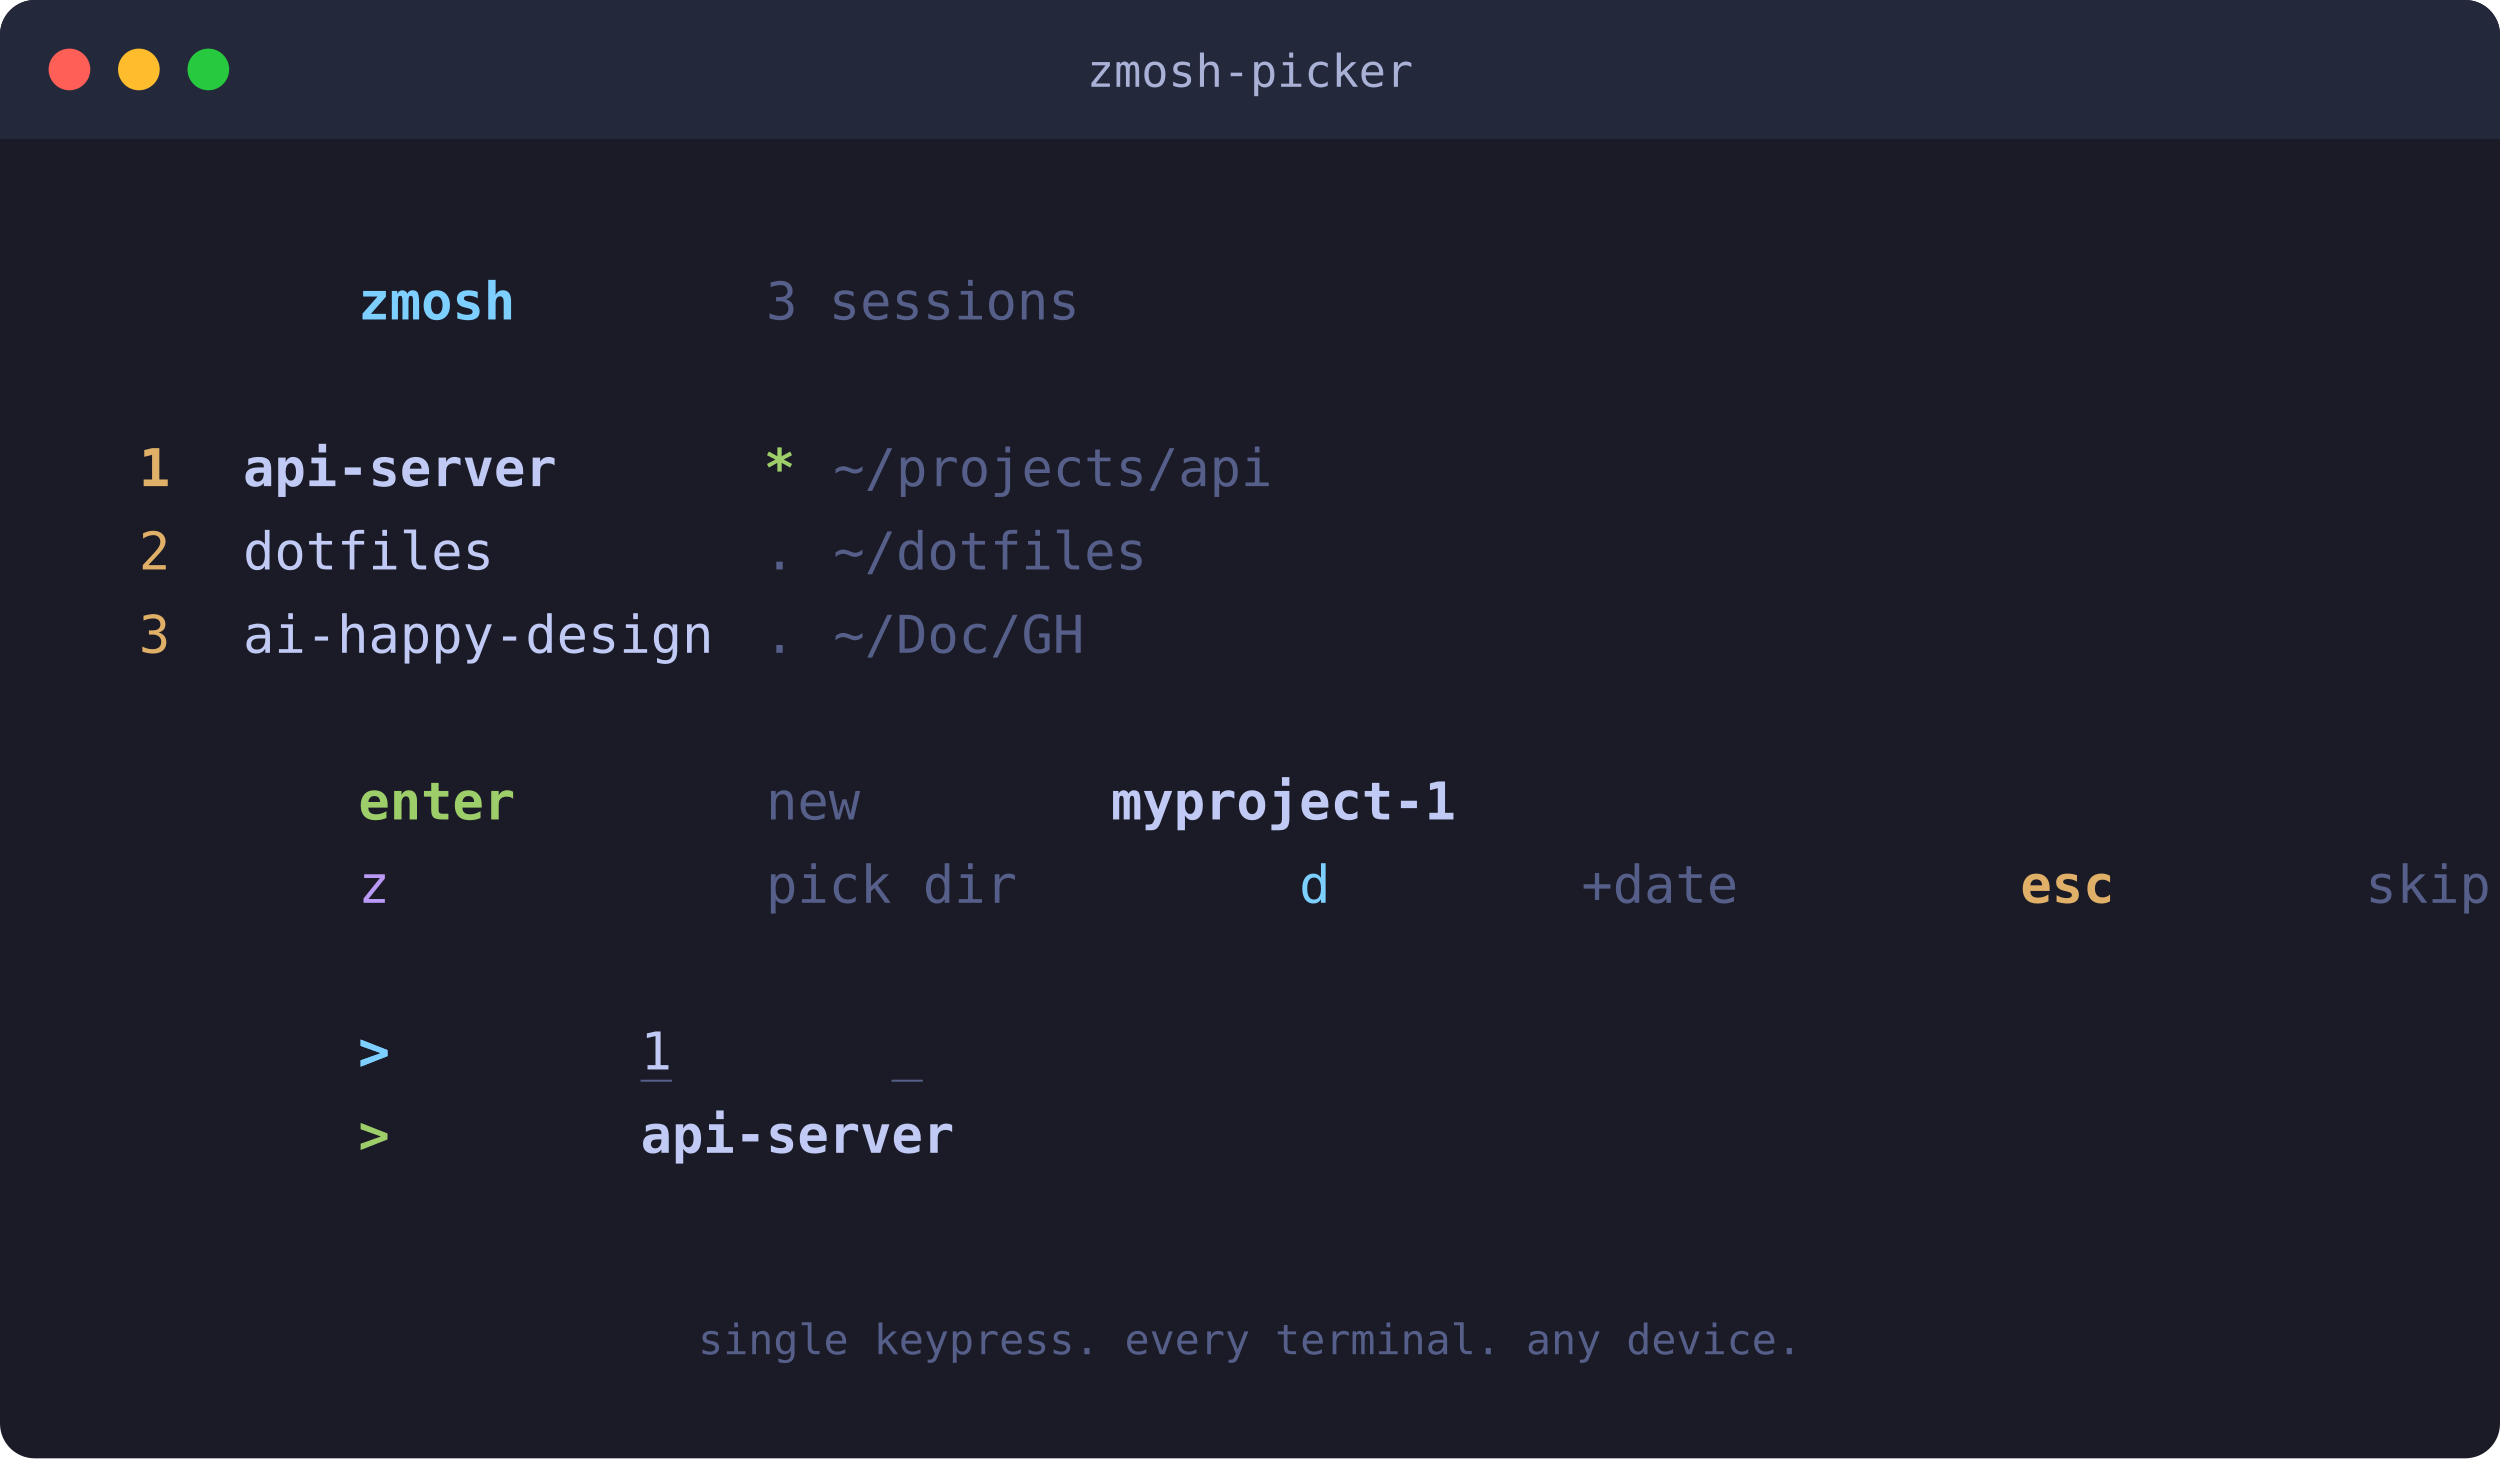
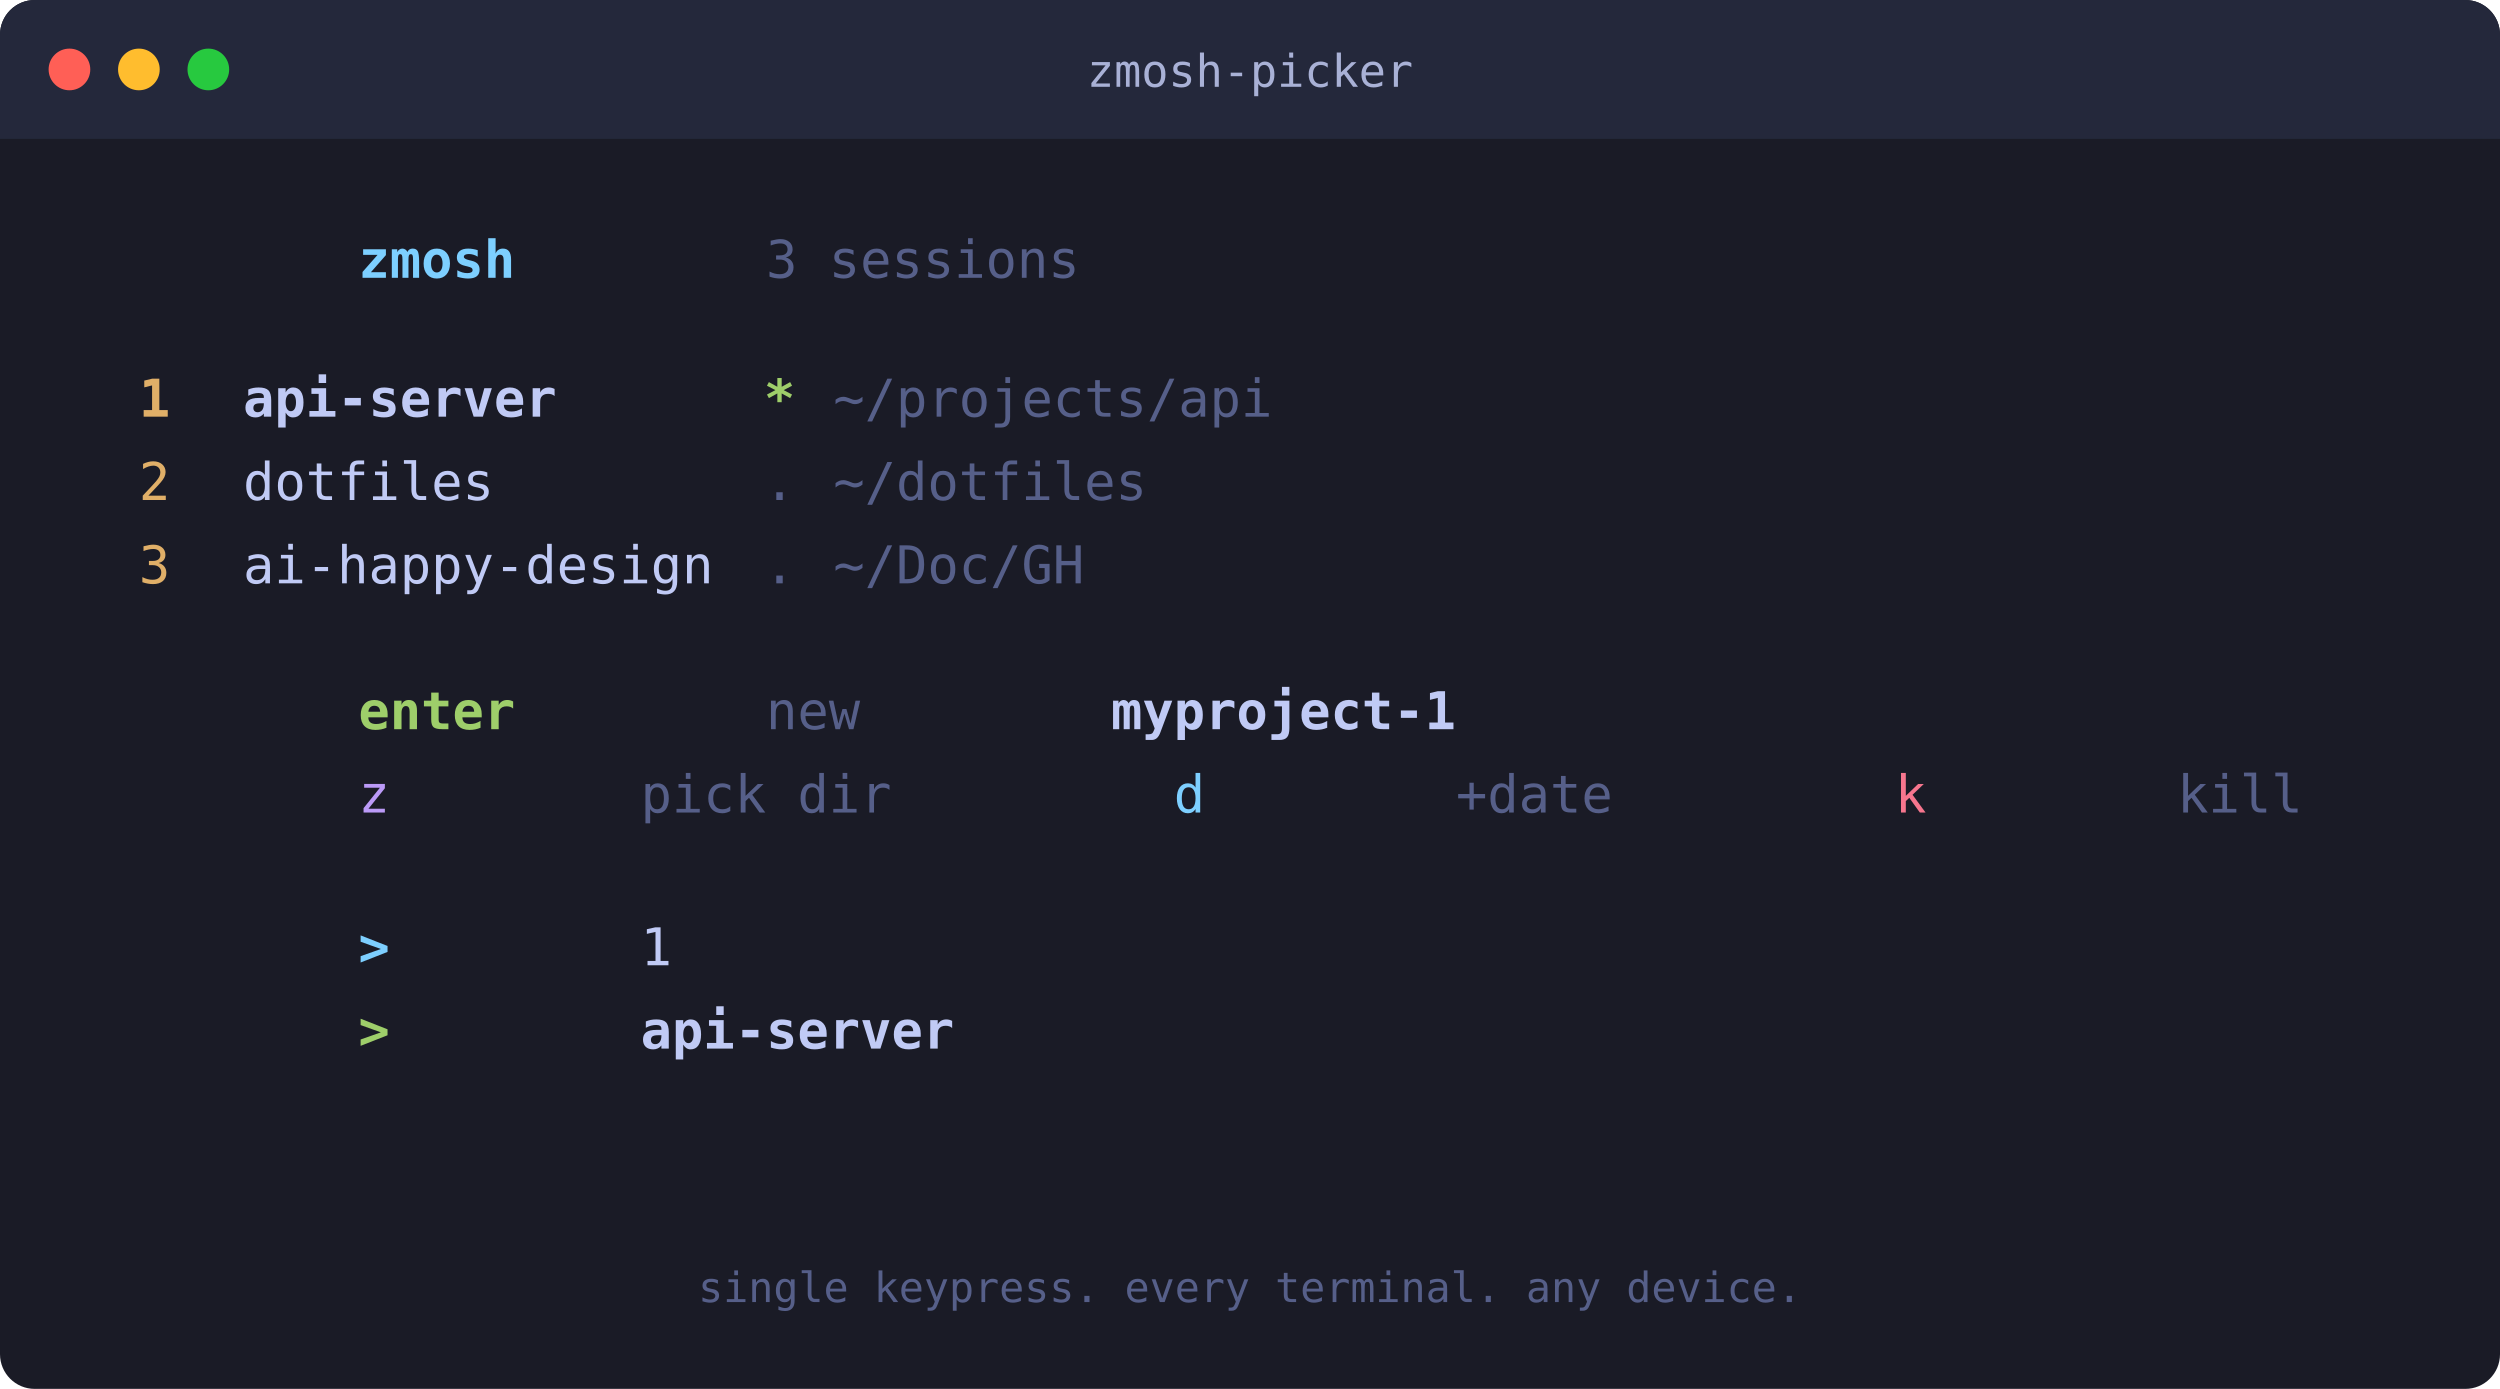
- <svg xmlns="http://www.w3.org/2000/svg" viewBox="0 0 720 420" width="720" height="420">
+ <svg xmlns="http://www.w3.org/2000/svg" viewBox="0 0 720 400" width="720" height="400">
  <defs>
    <style>
-       @keyframes content-fade {
-         0%, 100% { opacity: 0; }
-         8.33%, 91.66% { opacity: 1; }
-       }
-       @keyframes blink {
-         0%, 8.33% { opacity: 1; }
-         8.34%, 16.66% { opacity: 0; }
-         16.67%, 25.00% { opacity: 1; }
-         25.01%, 33.33% { opacity: 0; }
-         33.34%, 41.66% { opacity: 1; }
-         41.67%, 100% { opacity: 0; }
-       }
-       @keyframes prompt-initial {
-         0%, 49.99% { opacity: 1; }
-         50%, 100% { opacity: 0; }
-       }
-       @keyframes prompt-typed {
-         0%, 49.99% { opacity: 0; }
-         50%, 100% { opacity: 1; }
-       }
-       @keyframes new-line {
-         0%, 53.33% { opacity: 0; }
-         66.66%, 100% { opacity: 1; }
-       }
-       .content { animation: content-fade 6s infinite; }
-       .blink { animation: blink 6s infinite; }
-       .prompt-initial { animation: prompt-initial 6s infinite; }
-       .prompt-typed { animation: prompt-typed 6s infinite; }
-       .new-line { animation: new-line 6s infinite; }
      text { font-family: ui-monospace, SFMono-Regular, Menlo, Monaco, Consolas, monospace; }
    </style>
  </defs>
-   <rect width="720" height="420" rx="10" fill="#1a1b26" />
+   <rect width="720" height="400" rx="10" fill="#1a1b26" />
  <path d="M 0 10 A 10 10 0 0 1 10 0 L 710 0 A 10 10 0 0 1 720 10 L 720 40 L 0 40 Z" fill="#24283b" />
  <circle cx="20" cy="20" r="6" fill="#ff5f56" />
  <circle cx="40" cy="20" r="6" fill="#ffbd2e" />
  <circle cx="60" cy="20" r="6" fill="#27c93f" />
  <text x="360" y="25" text-anchor="middle" fill="#a9b1d6" font-size="13">zmosh-picker</text>
-   <g class="content" font-size="15" xml:space="preserve">
-     <text x="40" y="92">
+   <g font-size="15" xml:space="preserve">
+     <text x="40" y="80">
      <tspan fill="#7dcfff" font-weight="bold">zmosh</tspan>
      <tspan fill="#565f89"> 3 sessions</tspan>
    </text>
-     <text y="140">
+     <text y="120">
      <tspan x="40" fill="#e0af68" font-weight="bold">1</tspan>
      <tspan x="70" fill="#c0caf5" font-weight="bold">api-server</tspan>
      <tspan x="220" fill="#9ece6a" font-weight="bold">*</tspan>
      <tspan x="240" fill="#565f89">~/projects/api</tspan>
    </text>
-     <text y="164">
+     <text y="144">
      <tspan x="40" fill="#e0af68">2</tspan>
      <tspan x="70" fill="#c0caf5">dotfiles</tspan>
      <tspan x="220" fill="#565f89">.</tspan>
      <tspan x="240" fill="#565f89">~/dotfiles</tspan>
    </text>
-     <text y="188">
+     <text y="168">
      <tspan x="40" fill="#e0af68">3</tspan>
      <tspan x="70" fill="#c0caf5">ai-happy-design</tspan>
      <tspan x="220" fill="#565f89">.</tspan>
      <tspan x="240" fill="#565f89">~/Doc/GH</tspan>
    </text>
-     <text x="40" y="236">
+     <text x="40" y="210">
      <tspan fill="#9ece6a" font-weight="bold">enter</tspan>
      <tspan fill="#565f89"> new </tspan>
      <tspan fill="#c0caf5" font-weight="bold">myproject-1</tspan>
    </text>
-     <text x="40" y="260">
+     <text x="40" y="234">
      <tspan fill="#bb9af7">z</tspan>
-       <tspan fill="#565f89">     pick dir  </tspan>
+       <tspan fill="#565f89"> pick dir  </tspan>
      <tspan fill="#7dcfff">d</tspan>
      <tspan fill="#565f89"> +date  </tspan>
+       <tspan fill="#f7768e">k</tspan>
+       <tspan fill="#565f89"> kill  </tspan>
      <tspan fill="#e0af68" font-weight="bold">esc</tspan>
      <tspan fill="#565f89"> skip</tspan>
    </text>
-     <text x="40" y="308" class="prompt-initial">
-       <tspan fill="#7dcfff" font-weight="bold">&gt; </tspan>
-       <tspan fill="#565f89" class="blink">_</tspan>
-     </text>
-     <text x="40" y="308" class="prompt-typed">
+     <text x="40" y="278">
      <tspan fill="#7dcfff" font-weight="bold">&gt; </tspan>
      <tspan fill="#c0caf5">1</tspan>
-       <tspan fill="#565f89">_</tspan>
    </text>
-     <text x="40" y="332" class="new-line">
+     <text x="40" y="302">
      <tspan fill="#9ece6a" font-weight="bold">&gt; </tspan>
      <tspan fill="#c0caf5" font-weight="bold">api-server</tspan>
    </text>
-     <text x="360" y="390" text-anchor="middle" fill="#565f89" font-size="12">single keypress. every terminal. any device.</text>
+     <text x="360" y="375" text-anchor="middle" fill="#565f89" font-size="12">single keypress. every terminal. any device.</text>
  </g>
</svg>
